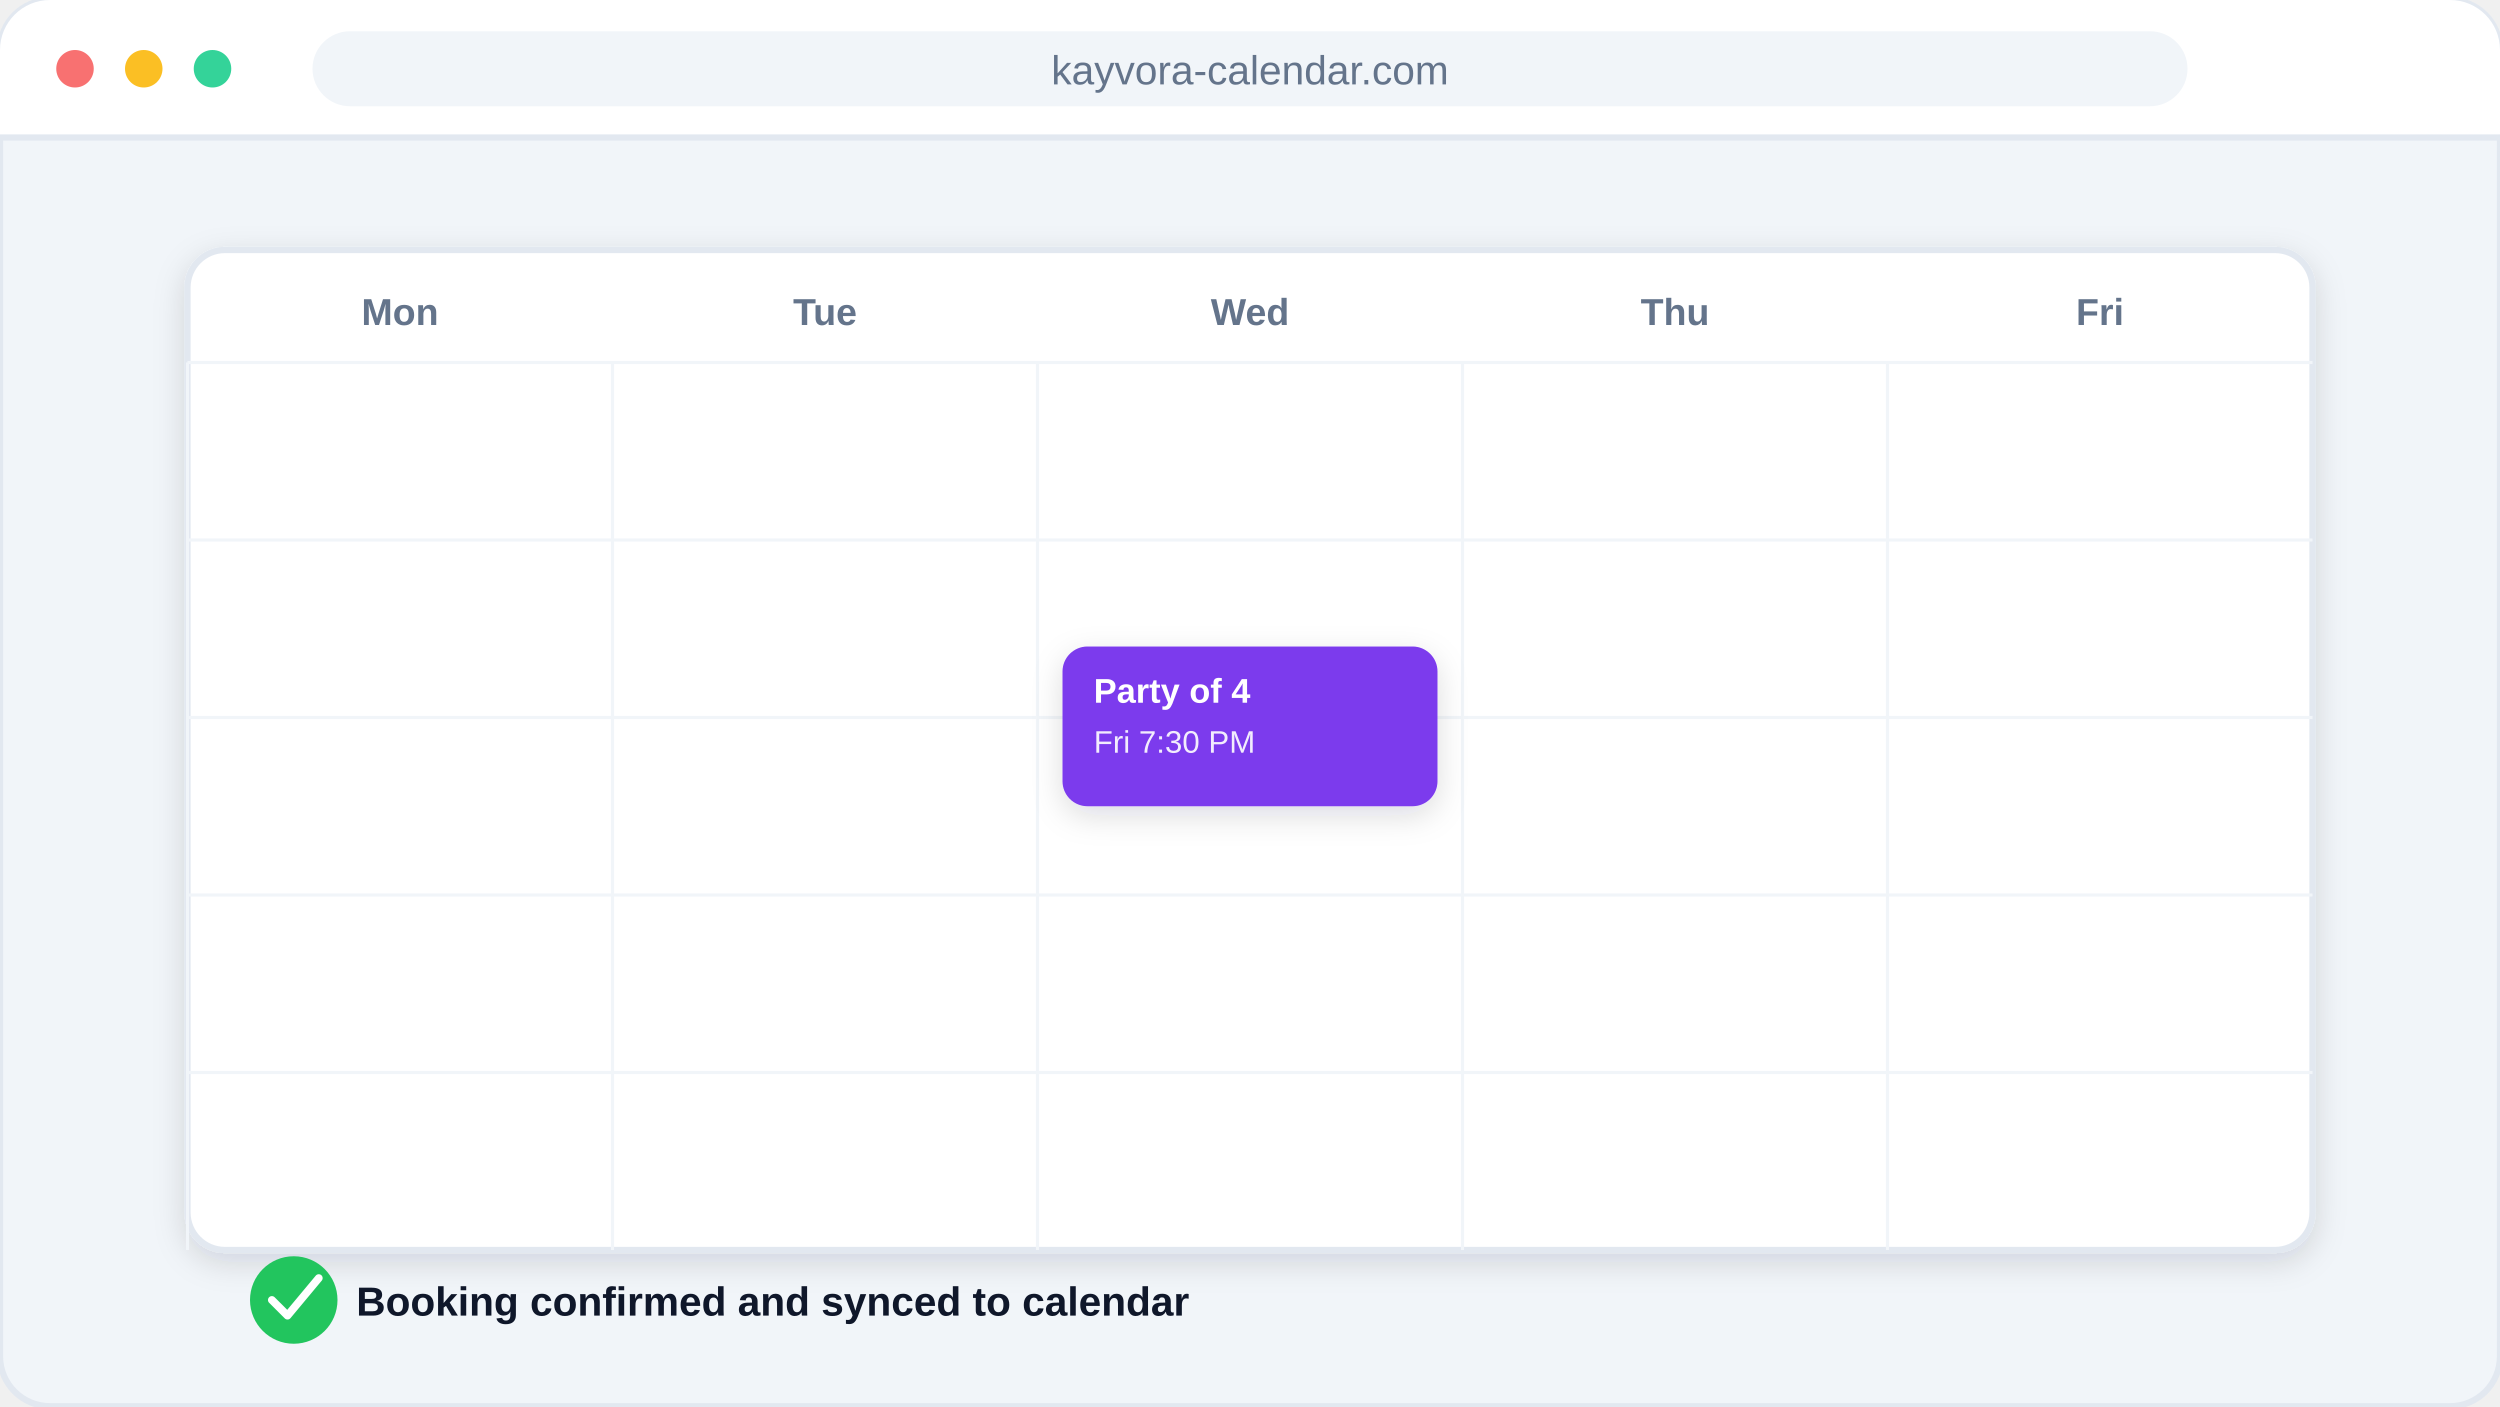
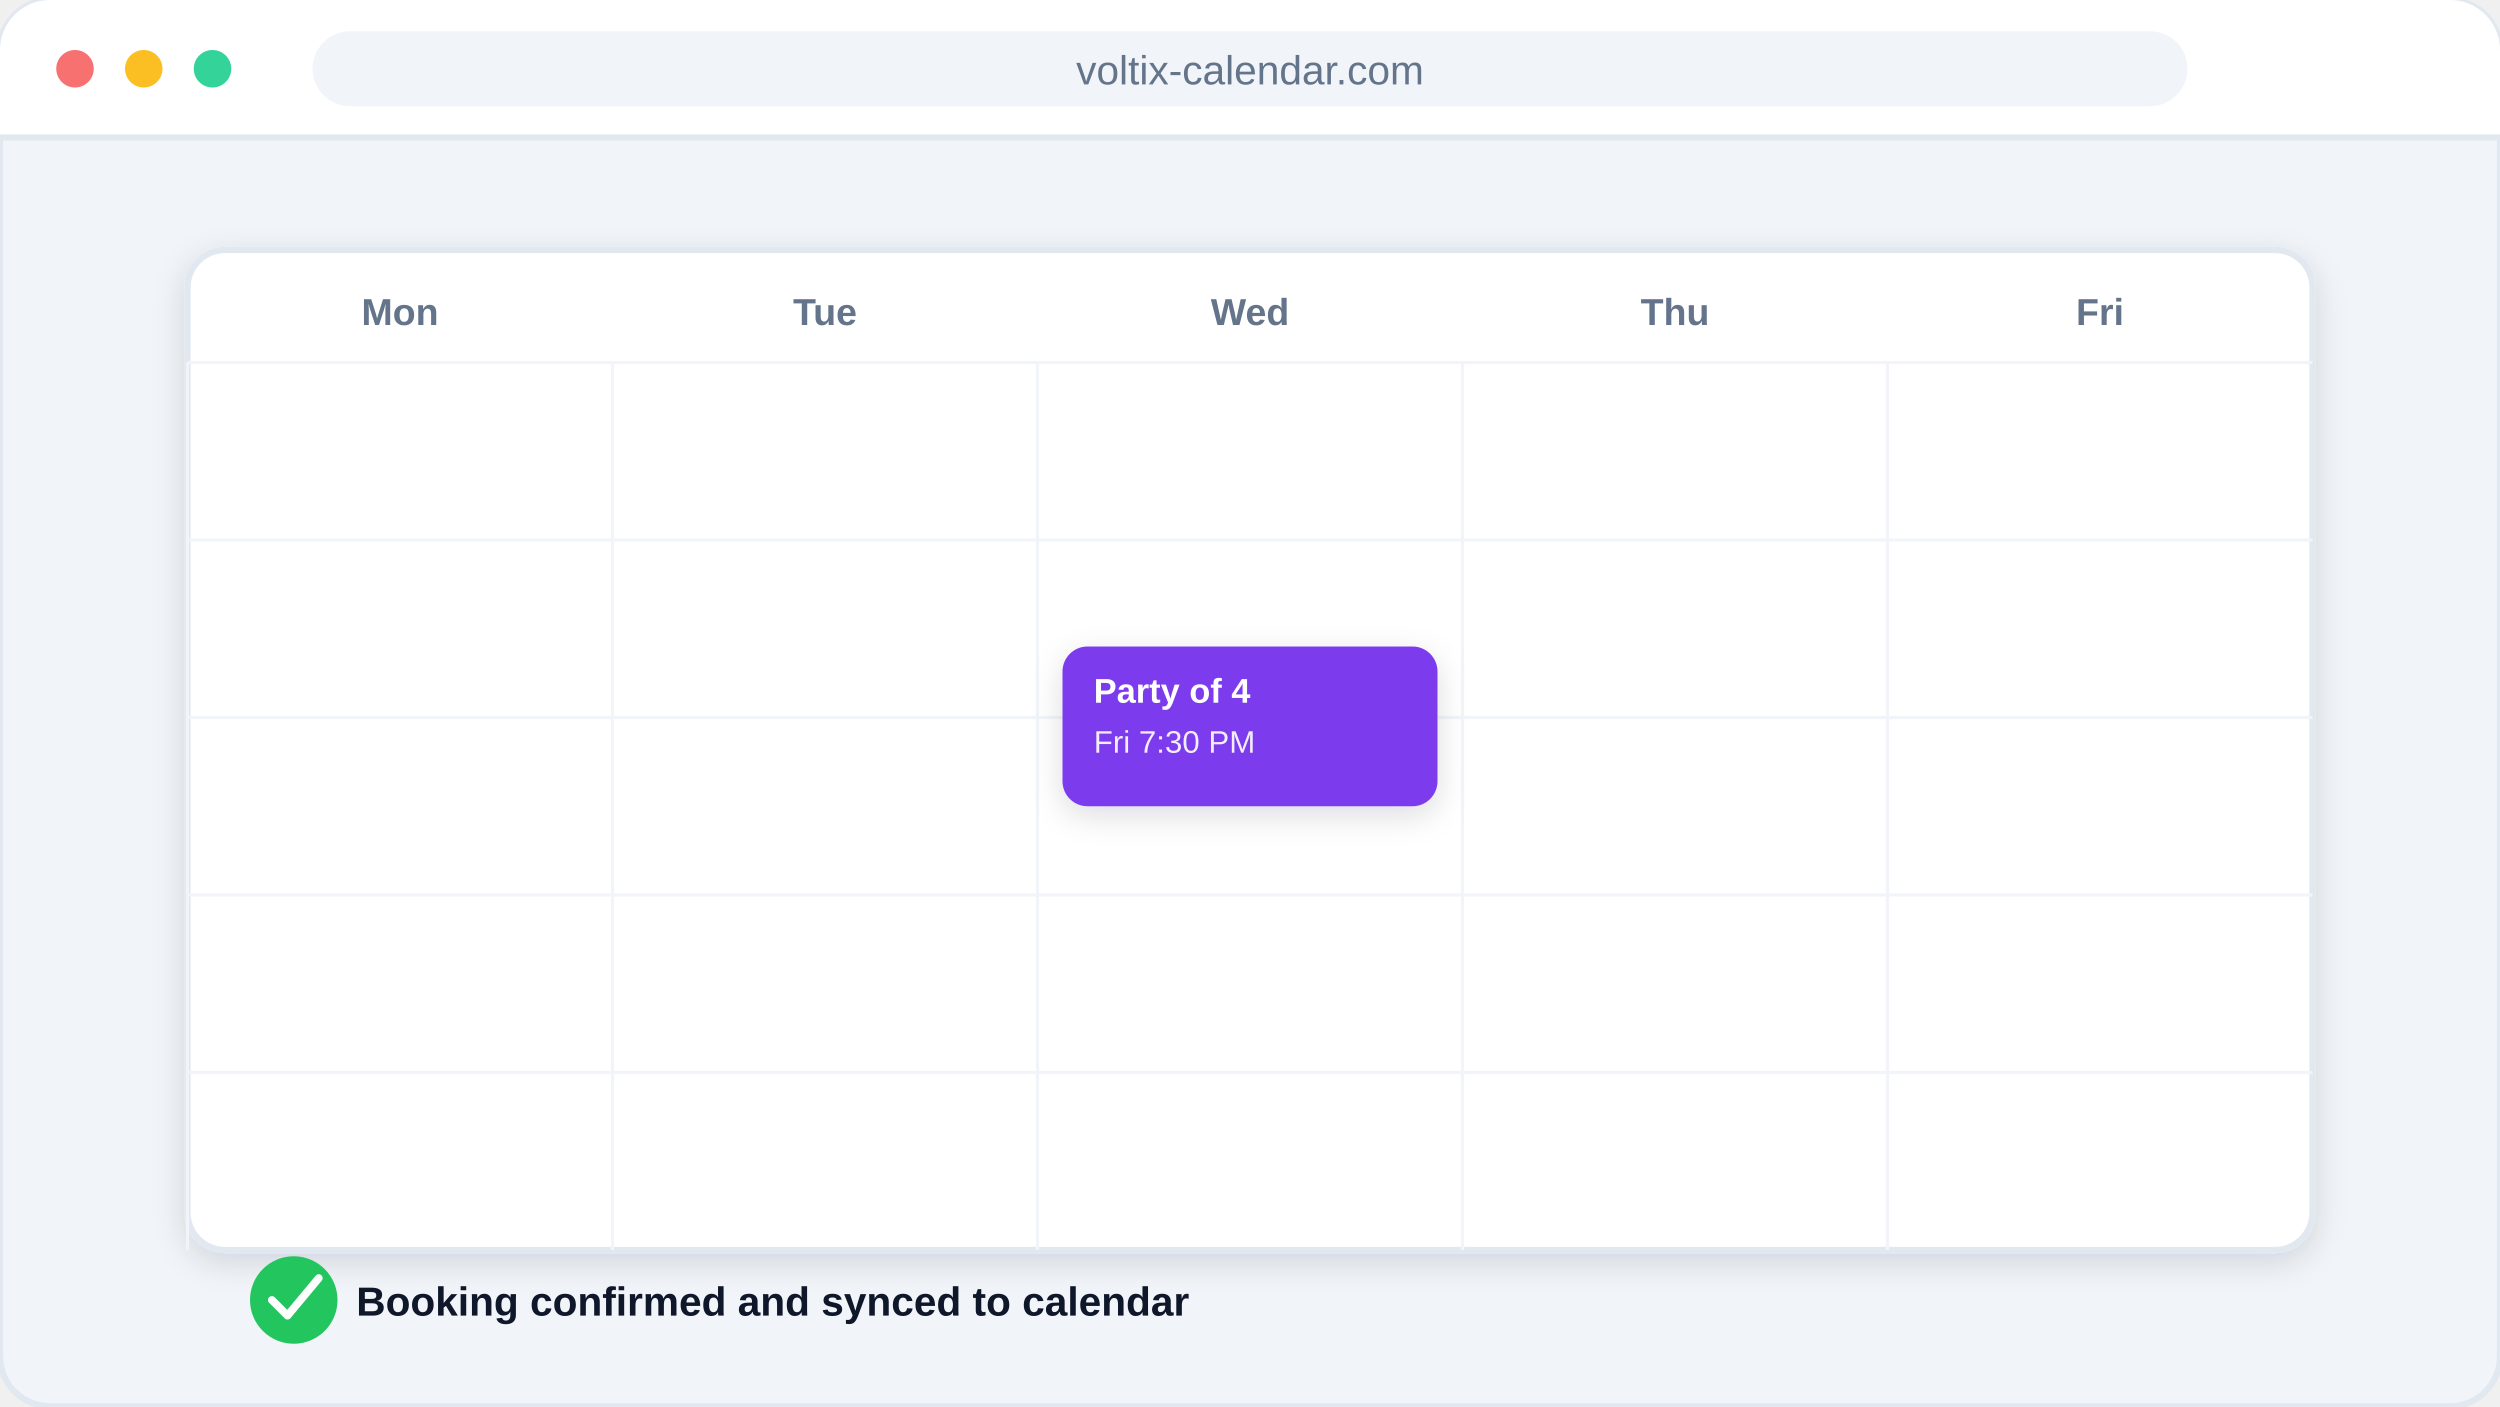
<svg xmlns="http://www.w3.org/2000/svg" viewBox="0 0 800 450">
  <defs>
    <filter id="soft-shadow" x="-40%" y="-40%" width="180%" height="180%">
      <feDropShadow dx="0" dy="6" stdDeviation="10" flood-color="#0F172A" flood-opacity="0.16" />
    </filter>
    <filter id="soft-shadow-sm" x="-60%" y="-60%" width="220%" height="220%">
      <feDropShadow dx="0" dy="3" stdDeviation="5" flood-color="#0F172A" flood-opacity="0.14" />
    </filter>
  </defs>
  <rect width="800" height="450" rx="16" fill="#F1F5F9" />
  <rect width="800" height="450" rx="16" fill="none" stroke="#E2E8F0" stroke-width="2" />
  <path d="M0 16 A16 16 0 0 1 16 0 L784 0 A16 16 0 0 1 800 16 L800 44 L0 44 Z" fill="#FFFFFF" />
  <line x1="0" y1="44" x2="800" y2="44" stroke="#E2E8F0" stroke-width="2" />
  <circle cx="24" cy="22" r="6" fill="#F87171" />
  <circle cx="46" cy="22" r="6" fill="#FBBF24" />
  <circle cx="68" cy="22" r="6" fill="#34D399" />
  <rect x="100" y="10" width="600" height="24" rx="12" fill="#F1F5F9" />
-   <text x="400.0" y="27" font-family="Arial, Helvetica, sans-serif" font-size="13" fill="#64748B" text-anchor="middle">kayvora-calendar.com</text>
+   <text x="400.0" y="27" font-family="Arial, Helvetica, sans-serif" font-size="13" fill="#64748B" text-anchor="middle">voltix-calendar.com</text>
  <rect x="60" y="80" width="680" height="320" rx="12" fill="#FFFFFF" stroke="#E2E8F0" stroke-width="2" filter="url(#soft-shadow-sm)" />
  <text x="128.0" y="104" font-family="Arial, Helvetica, sans-serif" font-size="12" font-weight="700" fill="#64748B" text-anchor="middle">Mon</text>
  <line x1="60.0" y1="116" x2="60.0" y2="400" stroke="#F1F5F9" stroke-width="1" />
  <text x="264.0" y="104" font-family="Arial, Helvetica, sans-serif" font-size="12" font-weight="700" fill="#64748B" text-anchor="middle">Tue</text>
  <line x1="196.0" y1="116" x2="196.0" y2="400" stroke="#F1F5F9" stroke-width="1" />
  <text x="400.0" y="104" font-family="Arial, Helvetica, sans-serif" font-size="12" font-weight="700" fill="#64748B" text-anchor="middle">Wed</text>
  <line x1="332.0" y1="116" x2="332.0" y2="400" stroke="#F1F5F9" stroke-width="1" />
  <text x="536.0" y="104" font-family="Arial, Helvetica, sans-serif" font-size="12" font-weight="700" fill="#64748B" text-anchor="middle">Thu</text>
  <line x1="468.0" y1="116" x2="468.0" y2="400" stroke="#F1F5F9" stroke-width="1" />
  <text x="672.0" y="104" font-family="Arial, Helvetica, sans-serif" font-size="12" font-weight="700" fill="#64748B" text-anchor="middle">Fri</text>
  <line x1="604.0" y1="116" x2="604.0" y2="400" stroke="#F1F5F9" stroke-width="1" />
  <line x1="60" y1="116.0" x2="740" y2="116.0" stroke="#F1F5F9" stroke-width="1" />
  <line x1="60" y1="172.8" x2="740" y2="172.8" stroke="#F1F5F9" stroke-width="1" />
  <line x1="60" y1="229.6" x2="740" y2="229.6" stroke="#F1F5F9" stroke-width="1" />
  <line x1="60" y1="286.4" x2="740" y2="286.4" stroke="#F1F5F9" stroke-width="1" />
  <line x1="60" y1="343.2" x2="740" y2="343.2" stroke="#F1F5F9" stroke-width="1" />
  <rect x="340.0" y="206.88" width="120.0" height="51.12" rx="8" fill="#7C3AED" filter="url(#soft-shadow-sm)" />
  <text x="350.0" y="224.88" font-family="Arial, Helvetica, sans-serif" font-size="11" font-weight="700" fill="#FFFFFF">Party of 4</text>
  <text x="350.0" y="240.88" font-family="Arial, Helvetica, sans-serif" font-size="10" fill="#FFFFFF" fill-opacity="0.9">Fri 7:30 PM</text>
  <rect x="480" y="60" width="260" height="0" fill="none" />
  <g transform="translate(80,416)">
    <circle cx="14" cy="0" r="14" fill="#22C55E" />
    <path d="M 7 0 L 12 5 L 22 -7" stroke="#FFFFFF" stroke-width="2.5" fill="none" stroke-linecap="round" stroke-linejoin="round" />
    <text x="34" y="5" font-family="Arial, Helvetica, sans-serif" font-size="13" font-weight="700" fill="#0F172A">Booking confirmed and synced to calendar</text>
  </g>
</svg>
